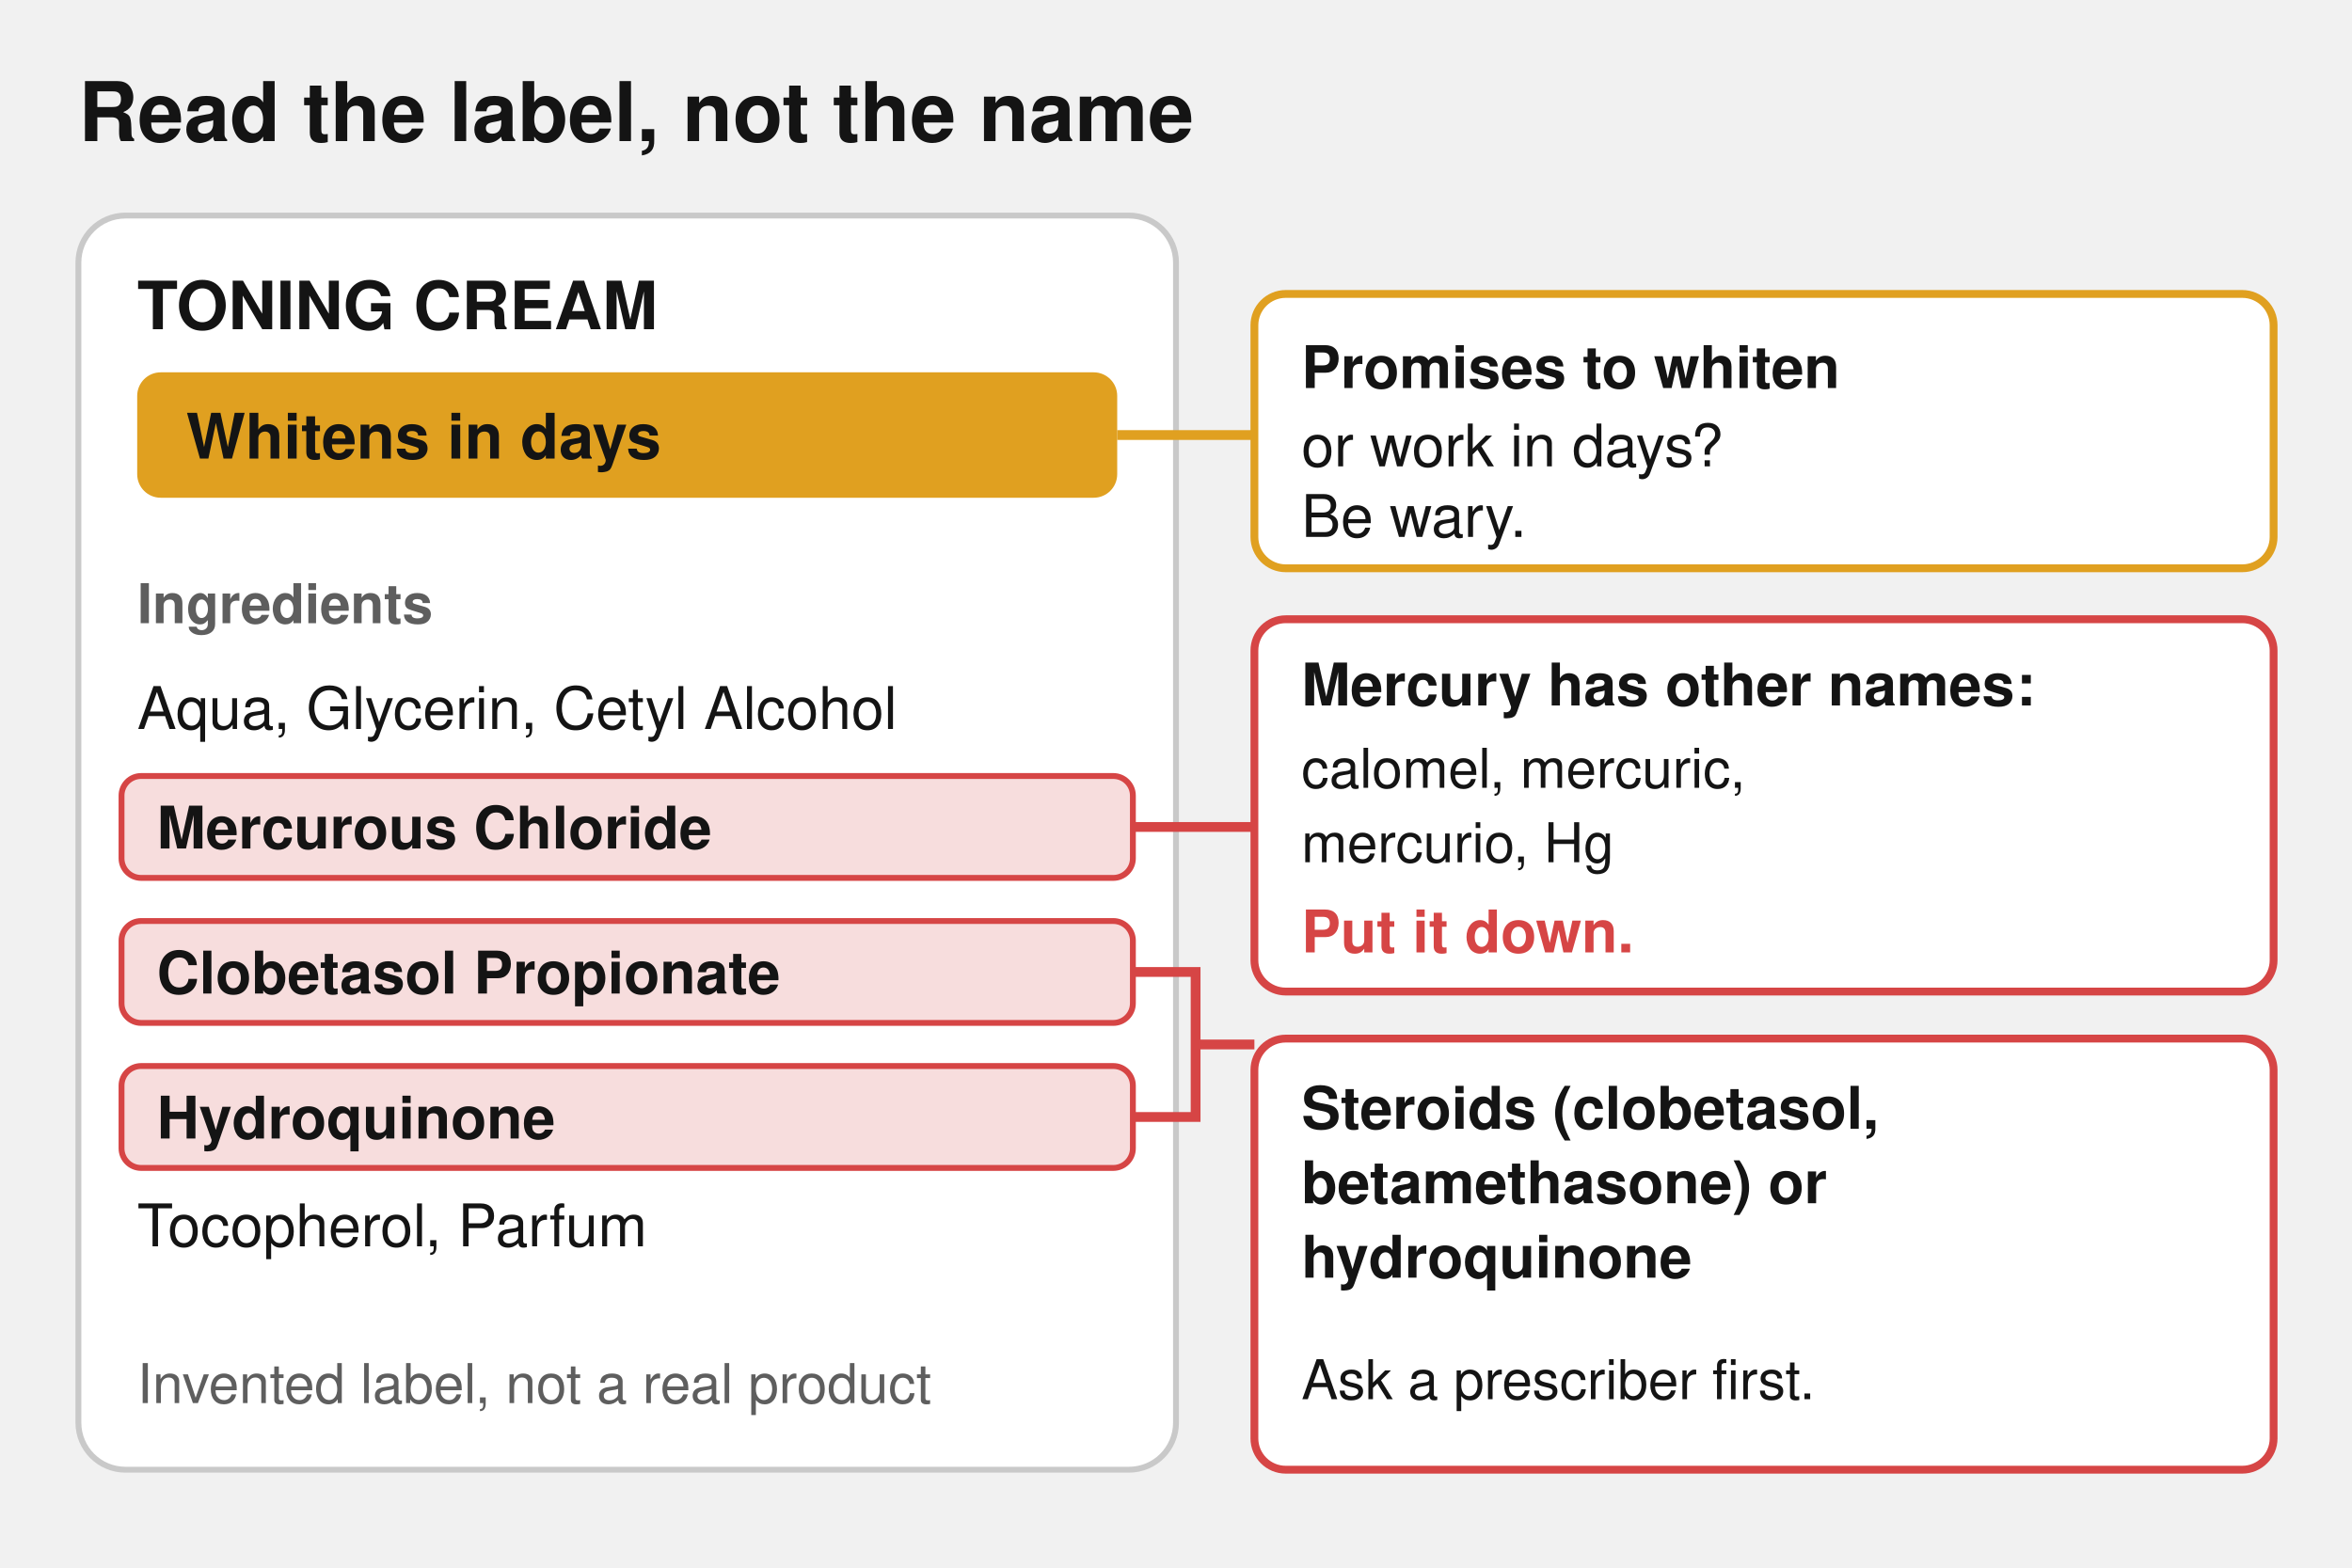
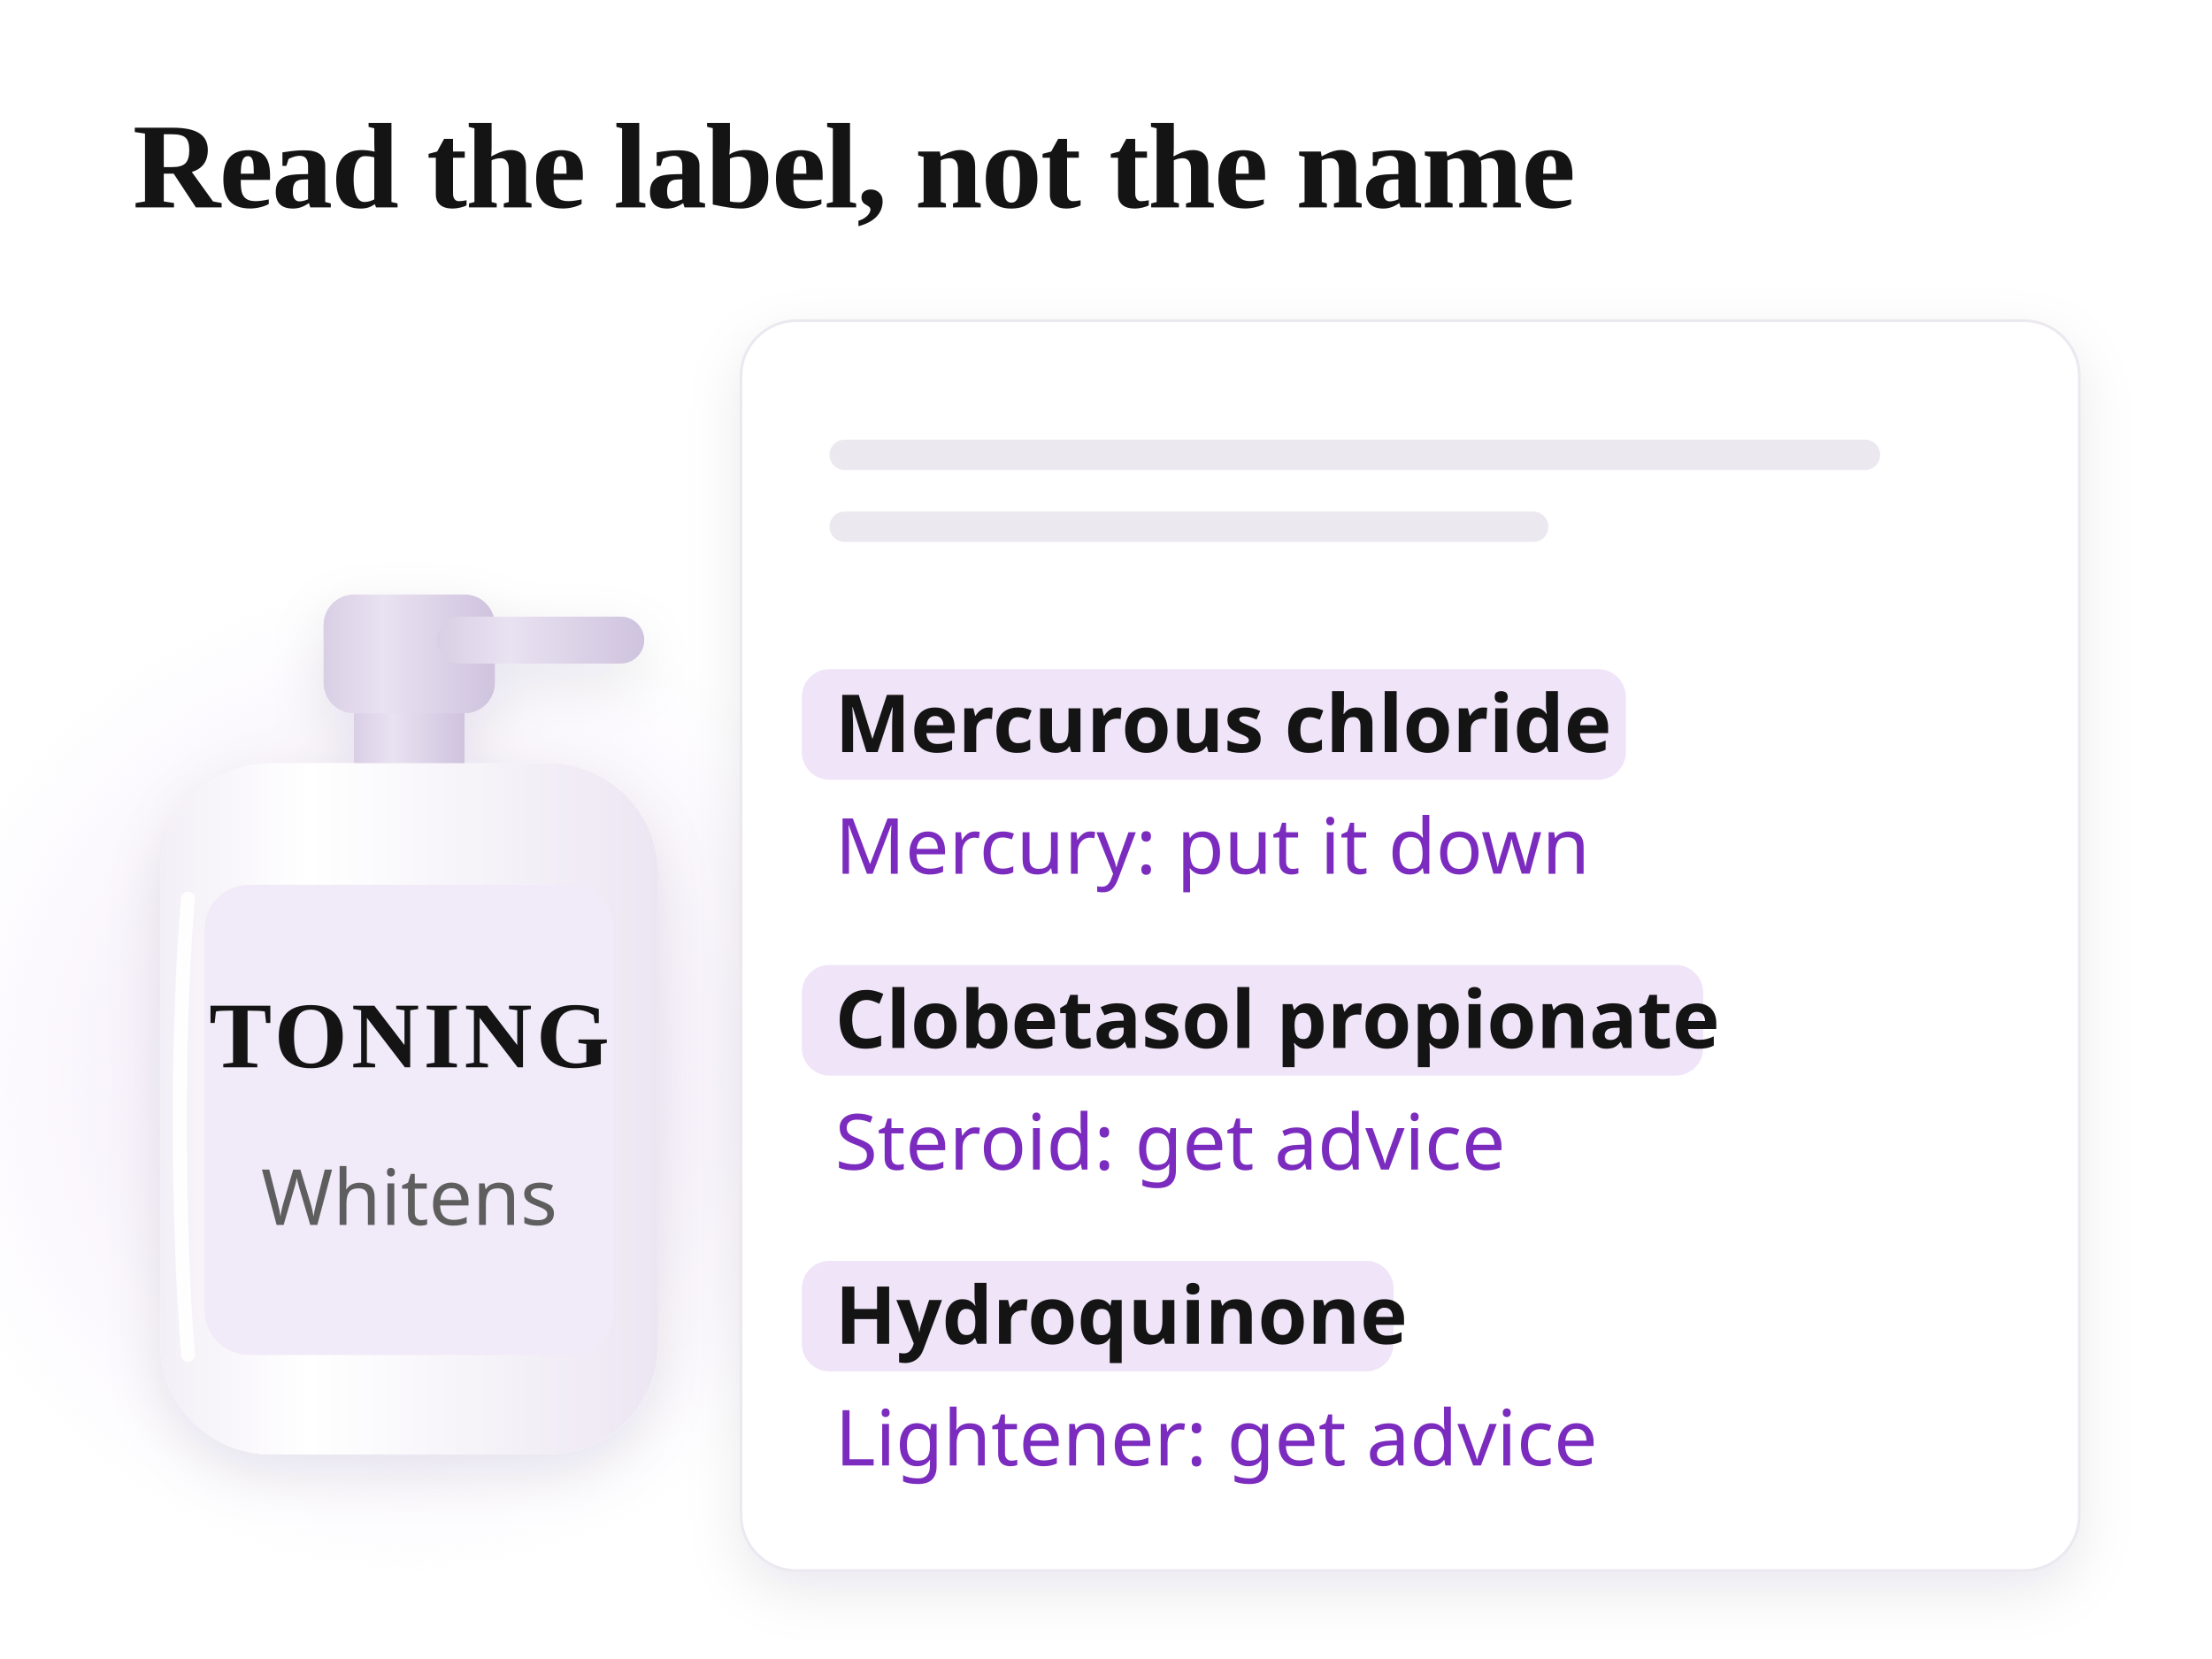
- <svg xmlns="http://www.w3.org/2000/svg" viewBox="0 0 1200 800" width="1200" height="800" font-family="Helvetica, Arial, sans-serif">
-   <rect width="1200" height="800" fill="#f1f1f1" />
-   <text x="40" y="72" font-size="42" font-weight="700" fill="#141414">Read the label, not the name</text>
-   <rect x="40" y="110" width="560" height="640" rx="24" fill="#ffffff" stroke="#c9c9c9" stroke-width="3" />
-   <text x="70" y="168" font-size="34" font-weight="700" fill="#141414">TONING CREAM</text>
-   <rect x="70" y="190" width="500" height="64" rx="12" fill="#e0a020" />
-   <text x="95" y="234" font-size="32" font-weight="700" fill="#141414">Whitens in days</text>
-   <text x="70" y="318" font-size="28" font-weight="700" fill="#5e5e5e">Ingredients</text>
-   <text x="70" y="372" font-size="30" fill="#141414">Aqua, Glycerin, Cetyl Alcohol</text>
-   <rect x="62" y="396" width="516" height="52" rx="10" fill="#d64545" fill-opacity="0.18" stroke="#d64545" stroke-width="3" />
-   <text x="80" y="433" font-size="30" font-weight="700" fill="#141414">Mercurous Chloride</text>
-   <rect x="62" y="470" width="516" height="52" rx="10" fill="#d64545" fill-opacity="0.18" stroke="#d64545" stroke-width="3" />
-   <text x="80" y="507" font-size="30" font-weight="700" fill="#141414">Clobetasol Propionate</text>
-   <rect x="62" y="544" width="516" height="52" rx="10" fill="#d64545" fill-opacity="0.18" stroke="#d64545" stroke-width="3" />
-   <text x="80" y="581" font-size="30" font-weight="700" fill="#141414">Hydroquinone</text>
-   <text x="70" y="636" font-size="30" fill="#141414">Tocopherol, Parfum</text>
-   <text x="70" y="716" font-size="28" fill="#5e5e5e">Invented label, not a real product</text>
-   <line x1="570" y1="222" x2="640" y2="222" stroke="#e0a020" stroke-width="5" />
-   <line x1="578" y1="422" x2="640" y2="422" stroke="#d64545" stroke-width="5" />
-   <path d="M578 496 H610 V570 H578" fill="none" stroke="#d64545" stroke-width="5" />
-   <line x1="610" y1="533" x2="640" y2="533" stroke="#d64545" stroke-width="5" />
-   <rect x="640" y="150" width="520" height="140" rx="16" fill="#ffffff" stroke="#e0a020" stroke-width="4" />
-   <text x="664" y="198" font-size="30" font-weight="700" fill="#141414">Promises to whiten</text>
-   <text x="664" y="238" font-size="30" fill="#141414">or work in days?</text>
-   <text x="664" y="274" font-size="30" fill="#141414">Be wary.</text>
-   <rect x="640" y="316" width="520" height="190" rx="16" fill="#ffffff" stroke="#d64545" stroke-width="4" />
-   <text x="664" y="360" font-size="30" font-weight="700" fill="#141414">Mercury has other names:</text>
-   <text x="664" y="402" font-size="28" fill="#141414">calomel, mercuric,</text>
-   <text x="664" y="440" font-size="28" fill="#141414">mercurio, Hg</text>
-   <text x="664" y="486" font-size="30" font-weight="700" fill="#d64545">Put it down.</text>
-   <rect x="640" y="530" width="520" height="220" rx="16" fill="#ffffff" stroke="#d64545" stroke-width="4" />
-   <text x="664" y="576" font-size="30" font-weight="700" fill="#141414">Steroids (clobetasol,</text>
-   <text x="664" y="614" font-size="30" font-weight="700" fill="#141414">betamethasone) or</text>
-   <text x="664" y="652" font-size="30" font-weight="700" fill="#141414">hydroquinone</text>
-   <text x="664" y="714" font-size="28" fill="#141414">Ask a prescriber first.</text>
+ <svg xmlns="http://www.w3.org/2000/svg" viewBox="0 0 1600 1200" width="1600" height="1200">
+   <defs>
+     <linearGradient id="epi" x1="0" y1="0" x2="0" y2="1">
+       <stop offset="0" stop-color="#B98058" />
+       <stop offset="1" stop-color="#A46B46" />
+     </linearGradient>
+     <linearGradient id="derm" x1="0" y1="0" x2="0" y2="1">
+       <stop offset="0" stop-color="#EBCBB8" />
+       <stop offset="1" stop-color="#F4E2D7" />
+     </linearGradient>
+     <linearGradient id="air" x1="0" y1="0" x2="0" y2="1">
+       <stop offset="0" stop-color="#FAF7FC" />
+       <stop offset="1" stop-color="#F1EAF8" />
+     </linearGradient>
+     <linearGradient id="obj" x1="0" y1="0" x2="1" y2="0">
+       <stop offset="0" stop-color="#D9CFE5" />
+       <stop offset="0.35" stop-color="#E9E2F1" />
+       <stop offset="1" stop-color="#CFC3DE" />
+     </linearGradient>
+     <linearGradient id="body" x1="0" y1="0" x2="1" y2="0">
+       <stop offset="0" stop-color="#F3EFF7" />
+       <stop offset="0.3" stop-color="#FFFFFF" />
+       <stop offset="1" stop-color="#ECE6F2" />
+     </linearGradient>
+     <filter id="soft" x="-80%" y="-80%" width="260%" height="260%">
+       <feGaussianBlur stdDeviation="14" />
+     </filter>
+     <filter id="lift" x="-10%" y="-20%" width="120%" height="150%">
+       <feDropShadow dx="0" dy="14" stdDeviation="20" flood-color="#2B1640" flood-opacity="0.09" />
+     </filter>
+     <filter id="liftsm" x="-30%" y="-30%" width="160%" height="170%">
+       <feDropShadow dx="0" dy="8" stdDeviation="10" flood-color="#2B1640" flood-opacity="0.10" />
+     </filter>
+     <radialGradient id="glow" cx="0.5" cy="0.5" r="0.5">
+       <stop offset="0" stop-color="#EFE4F8" />
+       <stop offset="1" stop-color="#EFE4F8" stop-opacity="0" />
+     </radialGradient>
+   </defs>
+   <rect width="1600" height="1200" fill="#FFFFFF" />
+   <text x="96" y="150" font-family="Source Serif 4" font-weight="600" font-size="88" fill="#141414" letter-spacing="-1">Read the label, not the name</text>
+   <circle cx="296" cy="780" r="360" fill="url(#glow)" />
+   <g filter="url(#lift)">
+     <rect x="256" y="500" width="80" height="70" fill="url(#obj)" />
+     <rect x="234" y="430" width="124" height="86" rx="22" fill="url(#obj)" />
+     <rect x="316" y="446" width="150" height="34" rx="17" fill="url(#obj)" />
+     <rect x="116" y="552" width="360" height="500" rx="80" fill="url(#body)" />
+   </g>
+   <rect x="148" y="640" width="296" height="340" rx="32" fill="#F1EAF8" />
+   <text x="296" y="772" font-family="Source Serif 4" font-weight="600" font-size="68" fill="#141414" text-anchor="middle" letter-spacing="3">TONING</text>
+   <text x="296" y="886" font-family="Archivo" font-weight="400" font-size="56" fill="#5E5E5E" text-anchor="middle">Whitens</text>
+   <path d="M 136 650 C 128 740, 128 880, 136 980" fill="none" stroke="#FFFFFF" stroke-width="10" stroke-linecap="round" opacity="0.9" />
+   <g filter="url(#lift)">
+     <rect x="536" y="232" width="968" height="904" rx="40" fill="#FFFFFF" />
+   </g>
+   <rect x="536" y="232" width="968" height="904" rx="40" fill="none" stroke="#ECE8F0" stroke-width="2" />
+   <rect x="600" y="318" width="760" height="22" rx="11" fill="#ECE8F0" />
+   <rect x="600" y="370" width="520" height="22" rx="11" fill="#ECE8F0" />
+   <rect x="580" y="484" width="596" height="80" rx="20" fill="#EFE4F8" />
+   <text x="604" y="544" font-family="Archivo" font-weight="600" font-size="58" fill="#141414">Mercurous chloride</text>
+   <text x="604" y="632" font-family="Archivo" font-weight="400" font-size="56" fill="#7B2CBF">Mercury: put it down</text>
+   <rect x="580" y="698" width="652" height="80" rx="20" fill="#EFE4F8" />
+   <text x="604" y="758" font-family="Archivo" font-weight="600" font-size="58" fill="#141414">Clobetasol propionate</text>
+   <text x="604" y="846" font-family="Archivo" font-weight="400" font-size="56" fill="#7B2CBF">Steroid: get advice</text>
+   <rect x="580" y="912" width="428" height="80" rx="20" fill="#EFE4F8" />
+   <text x="604" y="972" font-family="Archivo" font-weight="600" font-size="58" fill="#141414">Hydroquinone</text>
+   <text x="604" y="1060" font-family="Archivo" font-weight="400" font-size="56" fill="#7B2CBF">Lightener: get advice</text>
</svg>
